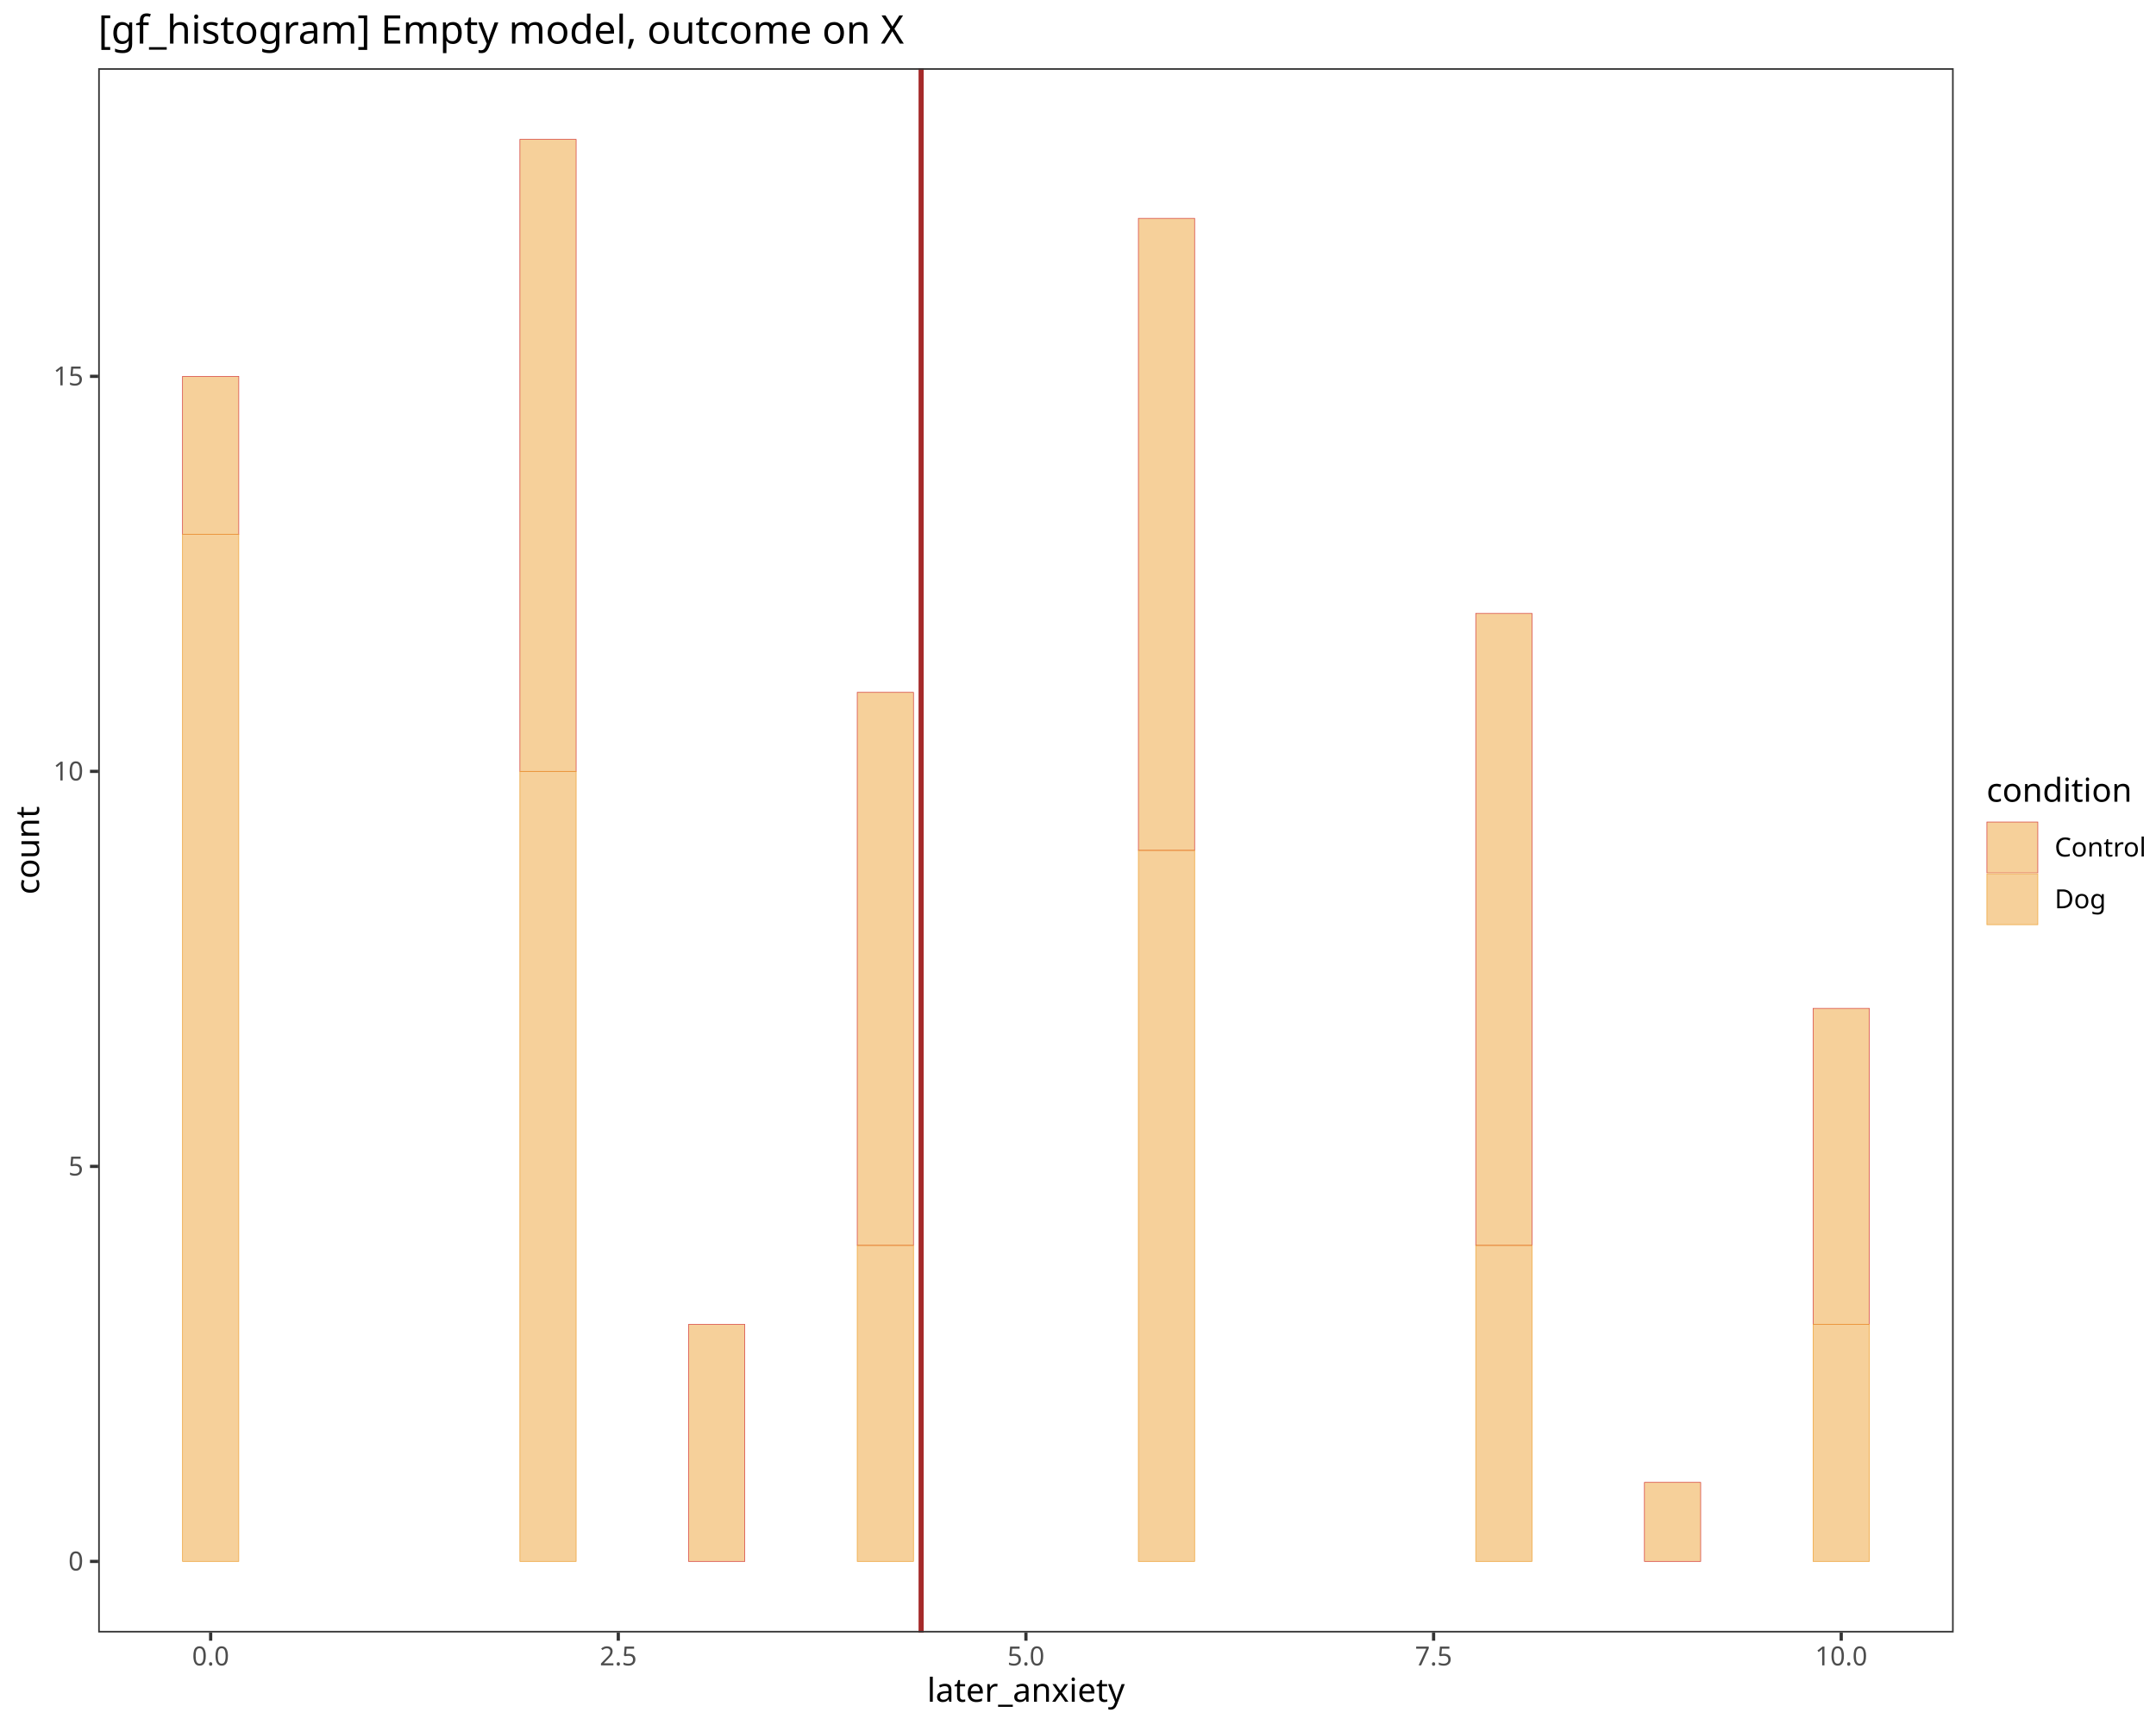
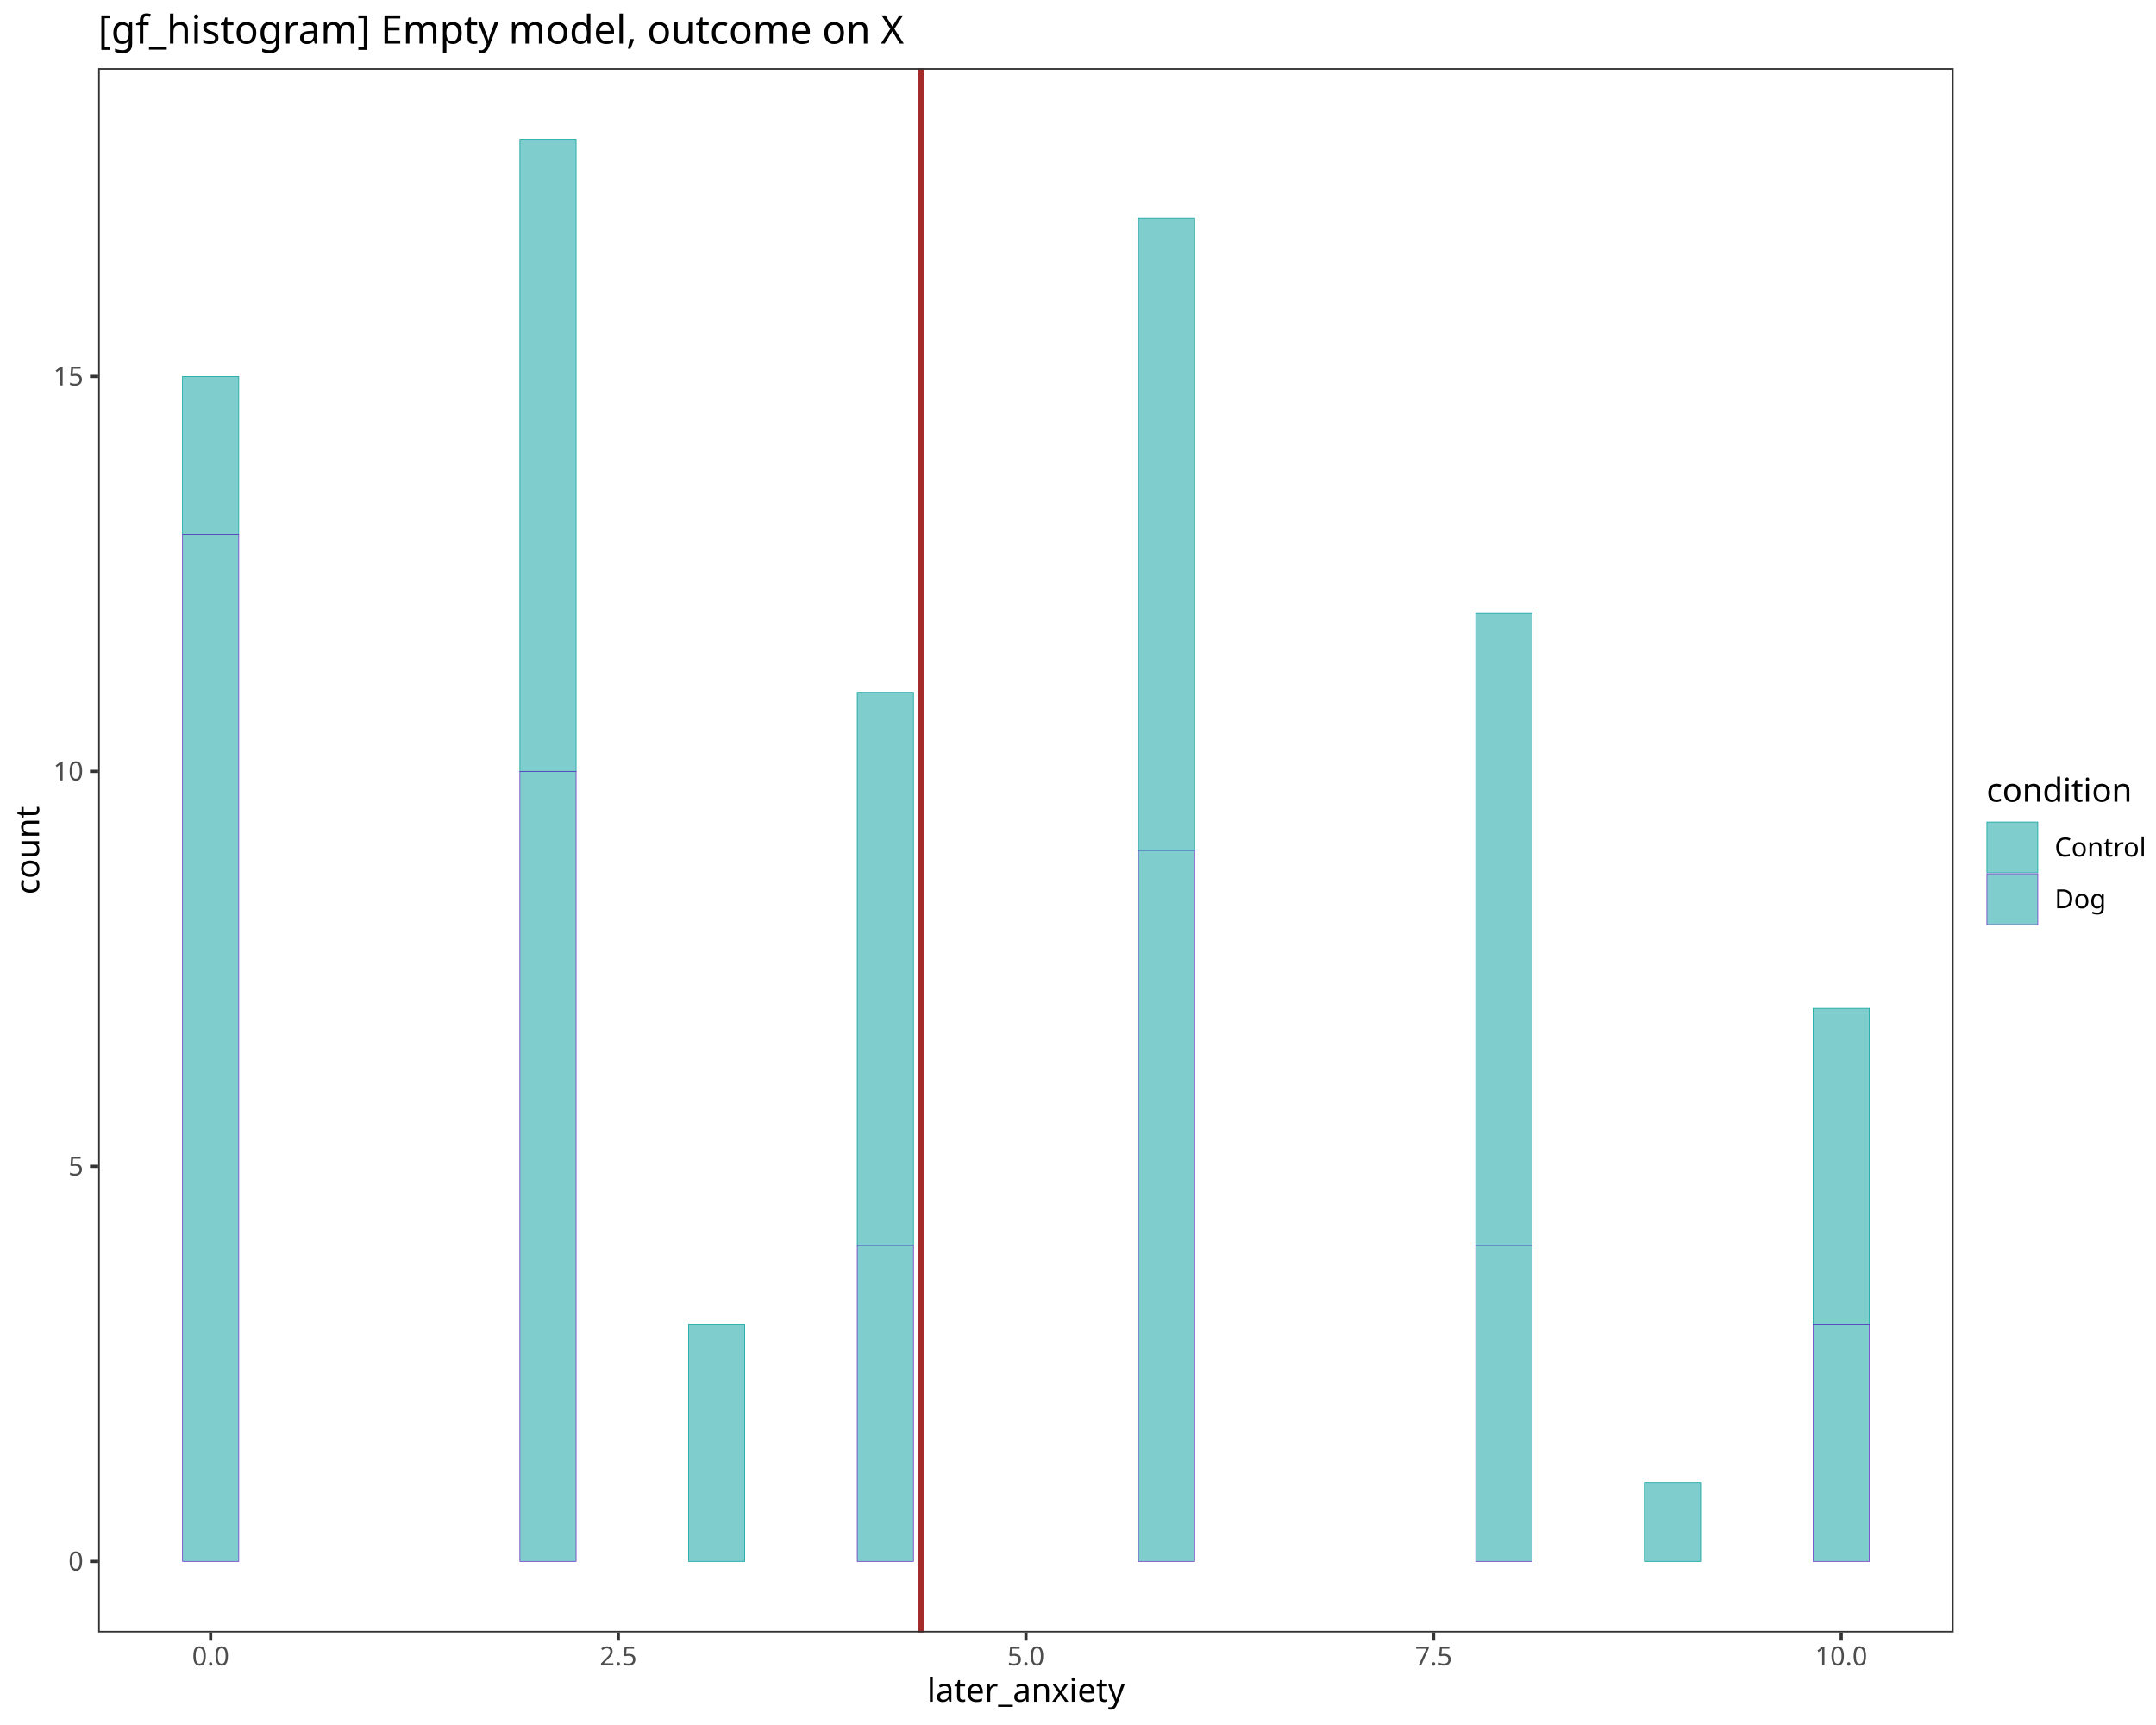
<svg xmlns="http://www.w3.org/2000/svg" class="svglite" data-engine-version="2.0" width="720.00pt" height="576.00pt" viewBox="0 0 720.00 576.00">
  <defs>
    <style type="text/css">
    .svglite line, .svglite polyline, .svglite polygon, .svglite path, .svglite rect, .svglite circle {
      fill: none;
      stroke: #000000;
      stroke-linecap: round;
      stroke-linejoin: round;
      stroke-miterlimit: 10.00;
    }
  </style>
  </defs>
  <rect width="100%" height="100%" style="stroke: none; fill: #FFFFFF;" />
  <defs>
    <clipPath id="cpMC4wMHw3MjAuMDB8MC4wMHw1NzYuMDA=">
      <rect x="0.00" y="0.00" width="720.00" height="576.00" />
    </clipPath>
  </defs>
  <g clip-path="url(#cpMC4wMHw3MjAuMDB8MC4wMHw1NzYuMDA=)">
    <rect x="0.00" y="0.00" width="720.00" height="576.00" style="stroke-width: 1.07; stroke: #FFFFFF; fill: #FFFFFF;" />
  </g>
  <defs>
    <clipPath id="cpMzIuNzl8NjUyLjQzfDIyLjc4fDU0NS4xMQ==">
      <rect x="32.79" y="22.78" width="619.64" height="522.33" />
    </clipPath>
  </defs>
  <g clip-path="url(#cpMzIuNzl8NjUyLjQzfDIyLjc4fDU0NS4xMQ==)">
    <rect x="32.79" y="22.78" width="619.64" height="522.33" style="stroke-width: 1.07; stroke: none; fill: #FFFFFF;" />
-     <rect x="60.96" y="125.67" width="18.78" height="52.76" style="stroke-width: 0.21; stroke: #D43F3A; stroke-linecap: square; stroke-linejoin: miter; fill: #EEA236; fill-opacity: 0.50;" />
-     <rect x="79.74" y="521.37" width="18.78" height="0.00" style="stroke-width: 0.21; stroke: #D43F3A; stroke-linecap: square; stroke-linejoin: miter; fill: #EEA236; fill-opacity: 0.50;" />
-     <rect x="98.51" y="521.37" width="18.78" height="0.00" style="stroke-width: 0.21; stroke: #D43F3A; stroke-linecap: square; stroke-linejoin: miter; fill: #EEA236; fill-opacity: 0.50;" />
-     <rect x="117.29" y="521.37" width="18.78" height="0.00" style="stroke-width: 0.21; stroke: #D43F3A; stroke-linecap: square; stroke-linejoin: miter; fill: #EEA236; fill-opacity: 0.50;" />
-     <rect x="136.07" y="521.37" width="18.78" height="0.00" style="stroke-width: 0.21; stroke: #D43F3A; stroke-linecap: square; stroke-linejoin: miter; fill: #EEA236; fill-opacity: 0.50;" />
-     <rect x="154.84" y="521.37" width="18.78" height="0.00" style="stroke-width: 0.21; stroke: #D43F3A; stroke-linecap: square; stroke-linejoin: miter; fill: #EEA236; fill-opacity: 0.50;" />
-     <rect x="173.62" y="46.53" width="18.78" height="211.04" style="stroke-width: 0.21; stroke: #D43F3A; stroke-linecap: square; stroke-linejoin: miter; fill: #EEA236; fill-opacity: 0.50;" />
-     <rect x="192.40" y="521.37" width="18.78" height="0.00" style="stroke-width: 0.21; stroke: #D43F3A; stroke-linecap: square; stroke-linejoin: miter; fill: #EEA236; fill-opacity: 0.50;" />
-     <rect x="211.17" y="521.37" width="18.78" height="0.00" style="stroke-width: 0.21; stroke: #D43F3A; stroke-linecap: square; stroke-linejoin: miter; fill: #EEA236; fill-opacity: 0.50;" />
-     <rect x="229.95" y="442.23" width="18.78" height="79.14" style="stroke-width: 0.21; stroke: #D43F3A; stroke-linecap: square; stroke-linejoin: miter; fill: #EEA236; fill-opacity: 0.50;" />
-     <rect x="248.73" y="521.37" width="18.78" height="0.00" style="stroke-width: 0.21; stroke: #D43F3A; stroke-linecap: square; stroke-linejoin: miter; fill: #EEA236; fill-opacity: 0.50;" />
-     <rect x="267.51" y="521.37" width="18.78" height="0.00" style="stroke-width: 0.21; stroke: #D43F3A; stroke-linecap: square; stroke-linejoin: miter; fill: #EEA236; fill-opacity: 0.50;" />
-     <rect x="286.28" y="231.19" width="18.78" height="184.66" style="stroke-width: 0.21; stroke: #D43F3A; stroke-linecap: square; stroke-linejoin: miter; fill: #EEA236; fill-opacity: 0.50;" />
-     <rect x="305.06" y="521.37" width="18.78" height="0.00" style="stroke-width: 0.21; stroke: #D43F3A; stroke-linecap: square; stroke-linejoin: miter; fill: #EEA236; fill-opacity: 0.50;" />
-     <rect x="323.84" y="521.37" width="18.78" height="0.00" style="stroke-width: 0.21; stroke: #D43F3A; stroke-linecap: square; stroke-linejoin: miter; fill: #EEA236; fill-opacity: 0.50;" />
-     <rect x="342.61" y="521.37" width="18.78" height="0.00" style="stroke-width: 0.21; stroke: #D43F3A; stroke-linecap: square; stroke-linejoin: miter; fill: #EEA236; fill-opacity: 0.50;" />
-     <rect x="361.39" y="521.37" width="18.78" height="0.00" style="stroke-width: 0.21; stroke: #D43F3A; stroke-linecap: square; stroke-linejoin: miter; fill: #EEA236; fill-opacity: 0.50;" />
-     <rect x="380.17" y="72.91" width="18.78" height="211.04" style="stroke-width: 0.21; stroke: #D43F3A; stroke-linecap: square; stroke-linejoin: miter; fill: #EEA236; fill-opacity: 0.50;" />
-     <rect x="398.94" y="521.37" width="18.78" height="0.00" style="stroke-width: 0.21; stroke: #D43F3A; stroke-linecap: square; stroke-linejoin: miter; fill: #EEA236; fill-opacity: 0.50;" />
-     <rect x="417.72" y="521.37" width="18.78" height="0.00" style="stroke-width: 0.21; stroke: #D43F3A; stroke-linecap: square; stroke-linejoin: miter; fill: #EEA236; fill-opacity: 0.50;" />
-     <rect x="436.50" y="521.37" width="18.78" height="0.00" style="stroke-width: 0.21; stroke: #D43F3A; stroke-linecap: square; stroke-linejoin: miter; fill: #EEA236; fill-opacity: 0.50;" />
-     <rect x="455.27" y="521.37" width="18.78" height="0.00" style="stroke-width: 0.21; stroke: #D43F3A; stroke-linecap: square; stroke-linejoin: miter; fill: #EEA236; fill-opacity: 0.50;" />
-     <rect x="474.05" y="521.37" width="18.78" height="0.00" style="stroke-width: 0.21; stroke: #D43F3A; stroke-linecap: square; stroke-linejoin: miter; fill: #EEA236; fill-opacity: 0.50;" />
-     <rect x="492.83" y="204.81" width="18.78" height="211.04" style="stroke-width: 0.21; stroke: #D43F3A; stroke-linecap: square; stroke-linejoin: miter; fill: #EEA236; fill-opacity: 0.50;" />
-     <rect x="511.61" y="521.37" width="18.78" height="0.00" style="stroke-width: 0.21; stroke: #D43F3A; stroke-linecap: square; stroke-linejoin: miter; fill: #EEA236; fill-opacity: 0.50;" />
-     <rect x="530.38" y="521.37" width="18.78" height="0.00" style="stroke-width: 0.21; stroke: #D43F3A; stroke-linecap: square; stroke-linejoin: miter; fill: #EEA236; fill-opacity: 0.50;" />
-     <rect x="549.16" y="494.99" width="18.78" height="26.38" style="stroke-width: 0.21; stroke: #D43F3A; stroke-linecap: square; stroke-linejoin: miter; fill: #EEA236; fill-opacity: 0.50;" />
-     <rect x="567.94" y="521.37" width="18.78" height="0.00" style="stroke-width: 0.21; stroke: #D43F3A; stroke-linecap: square; stroke-linejoin: miter; fill: #EEA236; fill-opacity: 0.50;" />
-     <rect x="586.71" y="521.37" width="18.78" height="0.00" style="stroke-width: 0.21; stroke: #D43F3A; stroke-linecap: square; stroke-linejoin: miter; fill: #EEA236; fill-opacity: 0.50;" />
-     <rect x="605.49" y="336.71" width="18.78" height="105.52" style="stroke-width: 0.21; stroke: #D43F3A; stroke-linecap: square; stroke-linejoin: miter; fill: #EEA236; fill-opacity: 0.50;" />
-     <rect x="60.96" y="178.43" width="18.78" height="342.94" style="stroke-width: 0.21; stroke: #EEA236; stroke-linecap: square; stroke-linejoin: miter; fill: #EEA236; fill-opacity: 0.50;" />
-     <rect x="79.74" y="521.37" width="18.78" height="0.00" style="stroke-width: 0.21; stroke: #EEA236; stroke-linecap: square; stroke-linejoin: miter; fill: #EEA236; fill-opacity: 0.50;" />
-     <rect x="98.51" y="521.37" width="18.78" height="0.00" style="stroke-width: 0.21; stroke: #EEA236; stroke-linecap: square; stroke-linejoin: miter; fill: #EEA236; fill-opacity: 0.50;" />
-     <rect x="117.29" y="521.37" width="18.78" height="0.00" style="stroke-width: 0.21; stroke: #EEA236; stroke-linecap: square; stroke-linejoin: miter; fill: #EEA236; fill-opacity: 0.50;" />
-     <rect x="136.07" y="521.37" width="18.78" height="0.00" style="stroke-width: 0.21; stroke: #EEA236; stroke-linecap: square; stroke-linejoin: miter; fill: #EEA236; fill-opacity: 0.50;" />
-     <rect x="154.84" y="521.37" width="18.78" height="0.00" style="stroke-width: 0.21; stroke: #EEA236; stroke-linecap: square; stroke-linejoin: miter; fill: #EEA236; fill-opacity: 0.50;" />
-     <rect x="173.62" y="257.57" width="18.78" height="263.80" style="stroke-width: 0.21; stroke: #EEA236; stroke-linecap: square; stroke-linejoin: miter; fill: #EEA236; fill-opacity: 0.50;" />
-     <rect x="192.40" y="521.37" width="18.78" height="0.00" style="stroke-width: 0.21; stroke: #EEA236; stroke-linecap: square; stroke-linejoin: miter; fill: #EEA236; fill-opacity: 0.50;" />
-     <rect x="211.17" y="521.37" width="18.78" height="0.00" style="stroke-width: 0.21; stroke: #EEA236; stroke-linecap: square; stroke-linejoin: miter; fill: #EEA236; fill-opacity: 0.50;" />
-     <rect x="229.95" y="521.37" width="18.78" height="0.00" style="stroke-width: 0.21; stroke: #EEA236; stroke-linecap: square; stroke-linejoin: miter; fill: #EEA236; fill-opacity: 0.50;" />
-     <rect x="248.73" y="521.37" width="18.78" height="0.00" style="stroke-width: 0.21; stroke: #EEA236; stroke-linecap: square; stroke-linejoin: miter; fill: #EEA236; fill-opacity: 0.50;" />
-     <rect x="267.51" y="521.37" width="18.78" height="0.00" style="stroke-width: 0.21; stroke: #EEA236; stroke-linecap: square; stroke-linejoin: miter; fill: #EEA236; fill-opacity: 0.50;" />
-     <rect x="286.28" y="415.85" width="18.78" height="105.52" style="stroke-width: 0.21; stroke: #EEA236; stroke-linecap: square; stroke-linejoin: miter; fill: #EEA236; fill-opacity: 0.50;" />
-     <rect x="305.06" y="521.37" width="18.78" height="0.00" style="stroke-width: 0.21; stroke: #EEA236; stroke-linecap: square; stroke-linejoin: miter; fill: #EEA236; fill-opacity: 0.50;" />
-     <rect x="323.84" y="521.37" width="18.78" height="0.00" style="stroke-width: 0.21; stroke: #EEA236; stroke-linecap: square; stroke-linejoin: miter; fill: #EEA236; fill-opacity: 0.50;" />
-     <rect x="342.61" y="521.37" width="18.78" height="0.00" style="stroke-width: 0.21; stroke: #EEA236; stroke-linecap: square; stroke-linejoin: miter; fill: #EEA236; fill-opacity: 0.50;" />
-     <rect x="361.39" y="521.37" width="18.78" height="0.00" style="stroke-width: 0.21; stroke: #EEA236; stroke-linecap: square; stroke-linejoin: miter; fill: #EEA236; fill-opacity: 0.50;" />
-     <rect x="380.17" y="283.95" width="18.78" height="237.42" style="stroke-width: 0.21; stroke: #EEA236; stroke-linecap: square; stroke-linejoin: miter; fill: #EEA236; fill-opacity: 0.50;" />
-     <rect x="398.94" y="521.37" width="18.78" height="0.00" style="stroke-width: 0.21; stroke: #EEA236; stroke-linecap: square; stroke-linejoin: miter; fill: #EEA236; fill-opacity: 0.50;" />
-     <rect x="417.72" y="521.37" width="18.78" height="0.00" style="stroke-width: 0.21; stroke: #EEA236; stroke-linecap: square; stroke-linejoin: miter; fill: #EEA236; fill-opacity: 0.50;" />
-     <rect x="436.50" y="521.37" width="18.78" height="0.00" style="stroke-width: 0.21; stroke: #EEA236; stroke-linecap: square; stroke-linejoin: miter; fill: #EEA236; fill-opacity: 0.50;" />
-     <rect x="455.27" y="521.37" width="18.78" height="0.00" style="stroke-width: 0.21; stroke: #EEA236; stroke-linecap: square; stroke-linejoin: miter; fill: #EEA236; fill-opacity: 0.50;" />
-     <rect x="474.05" y="521.37" width="18.78" height="0.00" style="stroke-width: 0.21; stroke: #EEA236; stroke-linecap: square; stroke-linejoin: miter; fill: #EEA236; fill-opacity: 0.50;" />
-     <rect x="492.83" y="415.85" width="18.78" height="105.52" style="stroke-width: 0.21; stroke: #EEA236; stroke-linecap: square; stroke-linejoin: miter; fill: #EEA236; fill-opacity: 0.50;" />
-     <rect x="511.61" y="521.37" width="18.78" height="0.00" style="stroke-width: 0.21; stroke: #EEA236; stroke-linecap: square; stroke-linejoin: miter; fill: #EEA236; fill-opacity: 0.50;" />
-     <rect x="530.38" y="521.37" width="18.78" height="0.00" style="stroke-width: 0.21; stroke: #EEA236; stroke-linecap: square; stroke-linejoin: miter; fill: #EEA236; fill-opacity: 0.50;" />
-     <rect x="549.16" y="521.37" width="18.78" height="0.00" style="stroke-width: 0.21; stroke: #EEA236; stroke-linecap: square; stroke-linejoin: miter; fill: #EEA236; fill-opacity: 0.50;" />
-     <rect x="567.94" y="521.37" width="18.78" height="0.00" style="stroke-width: 0.21; stroke: #EEA236; stroke-linecap: square; stroke-linejoin: miter; fill: #EEA236; fill-opacity: 0.50;" />
-     <rect x="586.71" y="521.37" width="18.78" height="0.00" style="stroke-width: 0.21; stroke: #EEA236; stroke-linecap: square; stroke-linejoin: miter; fill: #EEA236; fill-opacity: 0.50;" />
-     <rect x="605.49" y="442.23" width="18.78" height="79.14" style="stroke-width: 0.21; stroke: #EEA236; stroke-linecap: square; stroke-linejoin: miter; fill: #EEA236; fill-opacity: 0.50;" />
-     <line x1="307.61" y1="545.11" x2="307.61" y2="22.78" style="stroke-width: 1.71; stroke: #A52A2A; stroke-linecap: butt;" />
+     <rect x="60.96" y="125.67" width="18.78" height="52.76" style="stroke-width: 0.21; stroke: #009D9A; stroke-linecap: square; stroke-linejoin: miter; fill: #009D9A; fill-opacity: 0.50;" />
+     <rect x="79.74" y="521.37" width="18.78" height="0.00" style="stroke-width: 0.21; stroke: #009D9A; stroke-linecap: square; stroke-linejoin: miter; fill: #009D9A; fill-opacity: 0.50;" />
+     <rect x="98.51" y="521.37" width="18.78" height="0.00" style="stroke-width: 0.21; stroke: #009D9A; stroke-linecap: square; stroke-linejoin: miter; fill: #009D9A; fill-opacity: 0.50;" />
+     <rect x="117.29" y="521.37" width="18.78" height="0.00" style="stroke-width: 0.21; stroke: #009D9A; stroke-linecap: square; stroke-linejoin: miter; fill: #009D9A; fill-opacity: 0.50;" />
+     <rect x="136.07" y="521.37" width="18.78" height="0.00" style="stroke-width: 0.21; stroke: #009D9A; stroke-linecap: square; stroke-linejoin: miter; fill: #009D9A; fill-opacity: 0.50;" />
+     <rect x="154.84" y="521.37" width="18.78" height="0.00" style="stroke-width: 0.21; stroke: #009D9A; stroke-linecap: square; stroke-linejoin: miter; fill: #009D9A; fill-opacity: 0.50;" />
+     <rect x="173.62" y="46.53" width="18.78" height="211.04" style="stroke-width: 0.21; stroke: #009D9A; stroke-linecap: square; stroke-linejoin: miter; fill: #009D9A; fill-opacity: 0.50;" />
+     <rect x="192.40" y="521.37" width="18.78" height="0.00" style="stroke-width: 0.21; stroke: #009D9A; stroke-linecap: square; stroke-linejoin: miter; fill: #009D9A; fill-opacity: 0.50;" />
+     <rect x="211.17" y="521.37" width="18.78" height="0.00" style="stroke-width: 0.21; stroke: #009D9A; stroke-linecap: square; stroke-linejoin: miter; fill: #009D9A; fill-opacity: 0.50;" />
+     <rect x="229.95" y="442.23" width="18.78" height="79.14" style="stroke-width: 0.21; stroke: #009D9A; stroke-linecap: square; stroke-linejoin: miter; fill: #009D9A; fill-opacity: 0.50;" />
+     <rect x="248.73" y="521.37" width="18.78" height="0.00" style="stroke-width: 0.21; stroke: #009D9A; stroke-linecap: square; stroke-linejoin: miter; fill: #009D9A; fill-opacity: 0.50;" />
+     <rect x="267.51" y="521.37" width="18.78" height="0.00" style="stroke-width: 0.21; stroke: #009D9A; stroke-linecap: square; stroke-linejoin: miter; fill: #009D9A; fill-opacity: 0.50;" />
+     <rect x="286.28" y="231.19" width="18.78" height="184.66" style="stroke-width: 0.21; stroke: #009D9A; stroke-linecap: square; stroke-linejoin: miter; fill: #009D9A; fill-opacity: 0.50;" />
+     <rect x="305.06" y="521.37" width="18.78" height="0.00" style="stroke-width: 0.21; stroke: #009D9A; stroke-linecap: square; stroke-linejoin: miter; fill: #009D9A; fill-opacity: 0.50;" />
+     <rect x="323.84" y="521.37" width="18.78" height="0.00" style="stroke-width: 0.21; stroke: #009D9A; stroke-linecap: square; stroke-linejoin: miter; fill: #009D9A; fill-opacity: 0.50;" />
+     <rect x="342.61" y="521.37" width="18.78" height="0.00" style="stroke-width: 0.21; stroke: #009D9A; stroke-linecap: square; stroke-linejoin: miter; fill: #009D9A; fill-opacity: 0.50;" />
+     <rect x="361.39" y="521.37" width="18.78" height="0.00" style="stroke-width: 0.21; stroke: #009D9A; stroke-linecap: square; stroke-linejoin: miter; fill: #009D9A; fill-opacity: 0.50;" />
+     <rect x="380.17" y="72.91" width="18.78" height="211.04" style="stroke-width: 0.21; stroke: #009D9A; stroke-linecap: square; stroke-linejoin: miter; fill: #009D9A; fill-opacity: 0.50;" />
+     <rect x="398.94" y="521.37" width="18.78" height="0.00" style="stroke-width: 0.21; stroke: #009D9A; stroke-linecap: square; stroke-linejoin: miter; fill: #009D9A; fill-opacity: 0.50;" />
+     <rect x="417.72" y="521.37" width="18.78" height="0.00" style="stroke-width: 0.21; stroke: #009D9A; stroke-linecap: square; stroke-linejoin: miter; fill: #009D9A; fill-opacity: 0.50;" />
+     <rect x="436.50" y="521.37" width="18.78" height="0.00" style="stroke-width: 0.21; stroke: #009D9A; stroke-linecap: square; stroke-linejoin: miter; fill: #009D9A; fill-opacity: 0.50;" />
+     <rect x="455.27" y="521.37" width="18.78" height="0.00" style="stroke-width: 0.21; stroke: #009D9A; stroke-linecap: square; stroke-linejoin: miter; fill: #009D9A; fill-opacity: 0.50;" />
+     <rect x="474.05" y="521.37" width="18.78" height="0.00" style="stroke-width: 0.21; stroke: #009D9A; stroke-linecap: square; stroke-linejoin: miter; fill: #009D9A; fill-opacity: 0.50;" />
+     <rect x="492.83" y="204.81" width="18.78" height="211.04" style="stroke-width: 0.21; stroke: #009D9A; stroke-linecap: square; stroke-linejoin: miter; fill: #009D9A; fill-opacity: 0.50;" />
+     <rect x="511.61" y="521.37" width="18.78" height="0.00" style="stroke-width: 0.21; stroke: #009D9A; stroke-linecap: square; stroke-linejoin: miter; fill: #009D9A; fill-opacity: 0.50;" />
+     <rect x="530.38" y="521.37" width="18.78" height="0.00" style="stroke-width: 0.21; stroke: #009D9A; stroke-linecap: square; stroke-linejoin: miter; fill: #009D9A; fill-opacity: 0.50;" />
+     <rect x="549.16" y="494.99" width="18.78" height="26.38" style="stroke-width: 0.21; stroke: #009D9A; stroke-linecap: square; stroke-linejoin: miter; fill: #009D9A; fill-opacity: 0.50;" />
+     <rect x="567.94" y="521.37" width="18.78" height="0.00" style="stroke-width: 0.21; stroke: #009D9A; stroke-linecap: square; stroke-linejoin: miter; fill: #009D9A; fill-opacity: 0.50;" />
+     <rect x="586.71" y="521.37" width="18.78" height="0.00" style="stroke-width: 0.21; stroke: #009D9A; stroke-linecap: square; stroke-linejoin: miter; fill: #009D9A; fill-opacity: 0.50;" />
+     <rect x="605.49" y="336.71" width="18.78" height="105.52" style="stroke-width: 0.21; stroke: #009D9A; stroke-linecap: square; stroke-linejoin: miter; fill: #009D9A; fill-opacity: 0.50;" />
+     <rect x="60.96" y="178.43" width="18.78" height="342.94" style="stroke-width: 0.21; stroke: #6929C4; stroke-linecap: square; stroke-linejoin: miter; fill: #009D9A; fill-opacity: 0.50;" />
+     <rect x="79.74" y="521.37" width="18.78" height="0.00" style="stroke-width: 0.21; stroke: #6929C4; stroke-linecap: square; stroke-linejoin: miter; fill: #009D9A; fill-opacity: 0.50;" />
+     <rect x="98.51" y="521.37" width="18.78" height="0.00" style="stroke-width: 0.21; stroke: #6929C4; stroke-linecap: square; stroke-linejoin: miter; fill: #009D9A; fill-opacity: 0.50;" />
+     <rect x="117.29" y="521.37" width="18.78" height="0.00" style="stroke-width: 0.21; stroke: #6929C4; stroke-linecap: square; stroke-linejoin: miter; fill: #009D9A; fill-opacity: 0.50;" />
+     <rect x="136.07" y="521.37" width="18.78" height="0.00" style="stroke-width: 0.21; stroke: #6929C4; stroke-linecap: square; stroke-linejoin: miter; fill: #009D9A; fill-opacity: 0.50;" />
+     <rect x="154.84" y="521.37" width="18.78" height="0.00" style="stroke-width: 0.21; stroke: #6929C4; stroke-linecap: square; stroke-linejoin: miter; fill: #009D9A; fill-opacity: 0.50;" />
+     <rect x="173.62" y="257.57" width="18.78" height="263.80" style="stroke-width: 0.21; stroke: #6929C4; stroke-linecap: square; stroke-linejoin: miter; fill: #009D9A; fill-opacity: 0.50;" />
+     <rect x="192.40" y="521.37" width="18.78" height="0.00" style="stroke-width: 0.21; stroke: #6929C4; stroke-linecap: square; stroke-linejoin: miter; fill: #009D9A; fill-opacity: 0.50;" />
+     <rect x="211.17" y="521.37" width="18.78" height="0.00" style="stroke-width: 0.21; stroke: #6929C4; stroke-linecap: square; stroke-linejoin: miter; fill: #009D9A; fill-opacity: 0.50;" />
+     <rect x="229.95" y="521.37" width="18.78" height="0.00" style="stroke-width: 0.21; stroke: #6929C4; stroke-linecap: square; stroke-linejoin: miter; fill: #009D9A; fill-opacity: 0.50;" />
+     <rect x="248.73" y="521.37" width="18.78" height="0.00" style="stroke-width: 0.21; stroke: #6929C4; stroke-linecap: square; stroke-linejoin: miter; fill: #009D9A; fill-opacity: 0.50;" />
+     <rect x="267.51" y="521.37" width="18.78" height="0.00" style="stroke-width: 0.21; stroke: #6929C4; stroke-linecap: square; stroke-linejoin: miter; fill: #009D9A; fill-opacity: 0.50;" />
+     <rect x="286.28" y="415.85" width="18.78" height="105.52" style="stroke-width: 0.21; stroke: #6929C4; stroke-linecap: square; stroke-linejoin: miter; fill: #009D9A; fill-opacity: 0.50;" />
+     <rect x="305.06" y="521.37" width="18.78" height="0.00" style="stroke-width: 0.21; stroke: #6929C4; stroke-linecap: square; stroke-linejoin: miter; fill: #009D9A; fill-opacity: 0.50;" />
+     <rect x="323.84" y="521.37" width="18.78" height="0.00" style="stroke-width: 0.21; stroke: #6929C4; stroke-linecap: square; stroke-linejoin: miter; fill: #009D9A; fill-opacity: 0.50;" />
+     <rect x="342.61" y="521.37" width="18.78" height="0.00" style="stroke-width: 0.21; stroke: #6929C4; stroke-linecap: square; stroke-linejoin: miter; fill: #009D9A; fill-opacity: 0.50;" />
+     <rect x="361.39" y="521.37" width="18.78" height="0.00" style="stroke-width: 0.21; stroke: #6929C4; stroke-linecap: square; stroke-linejoin: miter; fill: #009D9A; fill-opacity: 0.50;" />
+     <rect x="380.17" y="283.95" width="18.78" height="237.42" style="stroke-width: 0.21; stroke: #6929C4; stroke-linecap: square; stroke-linejoin: miter; fill: #009D9A; fill-opacity: 0.50;" />
+     <rect x="398.94" y="521.37" width="18.78" height="0.00" style="stroke-width: 0.21; stroke: #6929C4; stroke-linecap: square; stroke-linejoin: miter; fill: #009D9A; fill-opacity: 0.50;" />
+     <rect x="417.72" y="521.37" width="18.78" height="0.00" style="stroke-width: 0.21; stroke: #6929C4; stroke-linecap: square; stroke-linejoin: miter; fill: #009D9A; fill-opacity: 0.50;" />
+     <rect x="436.50" y="521.37" width="18.78" height="0.00" style="stroke-width: 0.21; stroke: #6929C4; stroke-linecap: square; stroke-linejoin: miter; fill: #009D9A; fill-opacity: 0.50;" />
+     <rect x="455.27" y="521.37" width="18.78" height="0.00" style="stroke-width: 0.21; stroke: #6929C4; stroke-linecap: square; stroke-linejoin: miter; fill: #009D9A; fill-opacity: 0.50;" />
+     <rect x="474.05" y="521.37" width="18.78" height="0.00" style="stroke-width: 0.21; stroke: #6929C4; stroke-linecap: square; stroke-linejoin: miter; fill: #009D9A; fill-opacity: 0.50;" />
+     <rect x="492.83" y="415.85" width="18.78" height="105.52" style="stroke-width: 0.21; stroke: #6929C4; stroke-linecap: square; stroke-linejoin: miter; fill: #009D9A; fill-opacity: 0.50;" />
+     <rect x="511.61" y="521.37" width="18.78" height="0.00" style="stroke-width: 0.21; stroke: #6929C4; stroke-linecap: square; stroke-linejoin: miter; fill: #009D9A; fill-opacity: 0.50;" />
+     <rect x="530.38" y="521.37" width="18.78" height="0.00" style="stroke-width: 0.21; stroke: #6929C4; stroke-linecap: square; stroke-linejoin: miter; fill: #009D9A; fill-opacity: 0.50;" />
+     <rect x="549.16" y="521.37" width="18.78" height="0.00" style="stroke-width: 0.21; stroke: #6929C4; stroke-linecap: square; stroke-linejoin: miter; fill: #009D9A; fill-opacity: 0.50;" />
+     <rect x="567.94" y="521.37" width="18.78" height="0.00" style="stroke-width: 0.21; stroke: #6929C4; stroke-linecap: square; stroke-linejoin: miter; fill: #009D9A; fill-opacity: 0.50;" />
+     <rect x="586.71" y="521.37" width="18.78" height="0.00" style="stroke-width: 0.21; stroke: #6929C4; stroke-linecap: square; stroke-linejoin: miter; fill: #009D9A; fill-opacity: 0.50;" />
+     <rect x="605.49" y="442.23" width="18.78" height="79.14" style="stroke-width: 0.21; stroke: #6929C4; stroke-linecap: square; stroke-linejoin: miter; fill: #009D9A; fill-opacity: 0.50;" />
+     <line x1="307.61" y1="545.11" x2="307.61" y2="22.78" style="stroke-width: 2.13; stroke: #A52A2A; stroke-linecap: butt;" />
    <rect x="32.79" y="22.78" width="619.64" height="522.33" style="stroke-width: 1.07; stroke: #333333;" />
  </g>
  <g clip-path="url(#cpMC4wMHw3MjAuMDB8MC4wMHw1NzYuMDA=)">
    <text x="27.86" y="524.40" text-anchor="end" style="font-size: 8.80px; fill: #4D4D4D; font-family: sans;" textLength="4.89px" lengthAdjust="spacingAndGlyphs">0</text>
    <text x="27.86" y="392.50" text-anchor="end" style="font-size: 8.80px; fill: #4D4D4D; font-family: sans;" textLength="4.89px" lengthAdjust="spacingAndGlyphs">5</text>
    <text x="27.86" y="260.60" text-anchor="end" style="font-size: 8.80px; fill: #4D4D4D; font-family: sans;" textLength="9.79px" lengthAdjust="spacingAndGlyphs">10</text>
    <text x="27.86" y="128.69" text-anchor="end" style="font-size: 8.80px; fill: #4D4D4D; font-family: sans;" textLength="9.79px" lengthAdjust="spacingAndGlyphs">15</text>
    <polyline points="30.05,521.37 32.79,521.37 " style="stroke-width: 1.07; stroke: #333333; stroke-linecap: butt;" />
    <polyline points="30.05,389.47 32.79,389.47 " style="stroke-width: 1.07; stroke: #333333; stroke-linecap: butt;" />
    <polyline points="30.05,257.57 32.79,257.57 " style="stroke-width: 1.07; stroke: #333333; stroke-linecap: butt;" />
    <polyline points="30.05,125.67 32.79,125.67 " style="stroke-width: 1.07; stroke: #333333; stroke-linecap: butt;" />
    <polyline points="70.35,547.85 70.35,545.11 " style="stroke-width: 1.07; stroke: #333333; stroke-linecap: butt;" />
    <polyline points="206.48,547.85 206.48,545.11 " style="stroke-width: 1.07; stroke: #333333; stroke-linecap: butt;" />
    <polyline points="342.61,547.85 342.61,545.11 " style="stroke-width: 1.07; stroke: #333333; stroke-linecap: butt;" />
    <polyline points="478.75,547.85 478.75,545.11 " style="stroke-width: 1.07; stroke: #333333; stroke-linecap: butt;" />
    <polyline points="614.88,547.85 614.88,545.11 " style="stroke-width: 1.07; stroke: #333333; stroke-linecap: butt;" />
    <text x="70.35" y="556.10" text-anchor="middle" style="font-size: 8.80px; fill: #4D4D4D; font-family: sans;" textLength="12.23px" lengthAdjust="spacingAndGlyphs">0.0</text>
    <text x="206.48" y="556.10" text-anchor="middle" style="font-size: 8.80px; fill: #4D4D4D; font-family: sans;" textLength="12.23px" lengthAdjust="spacingAndGlyphs">2.5</text>
    <text x="342.61" y="556.10" text-anchor="middle" style="font-size: 8.80px; fill: #4D4D4D; font-family: sans;" textLength="12.23px" lengthAdjust="spacingAndGlyphs">5.0</text>
    <text x="478.75" y="556.10" text-anchor="middle" style="font-size: 8.80px; fill: #4D4D4D; font-family: sans;" textLength="12.23px" lengthAdjust="spacingAndGlyphs">7.5</text>
    <text x="614.88" y="556.10" text-anchor="middle" style="font-size: 8.80px; fill: #4D4D4D; font-family: sans;" textLength="17.13px" lengthAdjust="spacingAndGlyphs">10.0</text>
    <text x="342.61" y="568.24" text-anchor="middle" style="font-size: 11.00px; font-family: sans;" textLength="62.38px" lengthAdjust="spacingAndGlyphs">later_anxiety</text>
    <text transform="translate(13.05,283.95) rotate(-90)" text-anchor="middle" style="font-size: 11.00px; font-family: sans;" textLength="26.91px" lengthAdjust="spacingAndGlyphs">count</text>
    <rect x="663.39" y="259.00" width="51.13" height="49.89" style="stroke-width: 1.07; stroke: none; fill: #FFFFFF;" />
    <text x="663.39" y="267.71" style="font-size: 11.00px; font-family: sans;" textLength="44.04px" lengthAdjust="spacingAndGlyphs">condition</text>
    <rect x="663.39" y="274.33" width="17.28" height="17.28" style="stroke-width: 1.07; stroke: none; fill: #FFFFFF;" />
-     <rect x="663.53" y="274.48" width="17.00" height="17.00" style="stroke-width: 0.21; stroke: #D43F3A; stroke-linecap: square; stroke-linejoin: miter; fill: #EEA236; fill-opacity: 0.50;" />
+     <rect x="663.53" y="274.48" width="17.00" height="17.00" style="stroke-width: 0.21; stroke: #009D9A; stroke-linecap: square; stroke-linejoin: miter; fill: #009D9A; fill-opacity: 0.50;" />
    <rect x="663.39" y="291.61" width="17.28" height="17.28" style="stroke-width: 1.07; stroke: none; fill: #FFFFFF;" />
-     <rect x="663.53" y="291.76" width="17.00" height="17.00" style="stroke-width: 0.21; stroke: #EEA236; stroke-linecap: square; stroke-linejoin: miter; fill: #EEA236; fill-opacity: 0.50;" />
+     <rect x="663.53" y="291.76" width="17.00" height="17.00" style="stroke-width: 0.21; stroke: #6929C4; stroke-linecap: square; stroke-linejoin: miter; fill: #009D9A; fill-opacity: 0.50;" />
    <text x="686.15" y="286.00" style="font-size: 8.80px; font-family: sans;" textLength="28.37px" lengthAdjust="spacingAndGlyphs">Control</text>
    <text x="686.15" y="303.28" style="font-size: 8.80px; font-family: sans;" textLength="16.15px" lengthAdjust="spacingAndGlyphs">Dog</text>
    <text x="32.79" y="14.56" style="font-size: 13.20px; font-family: sans;" textLength="253.16px" lengthAdjust="spacingAndGlyphs">[gf_histogram] Empty model, outcome on X</text>
  </g>
</svg>
